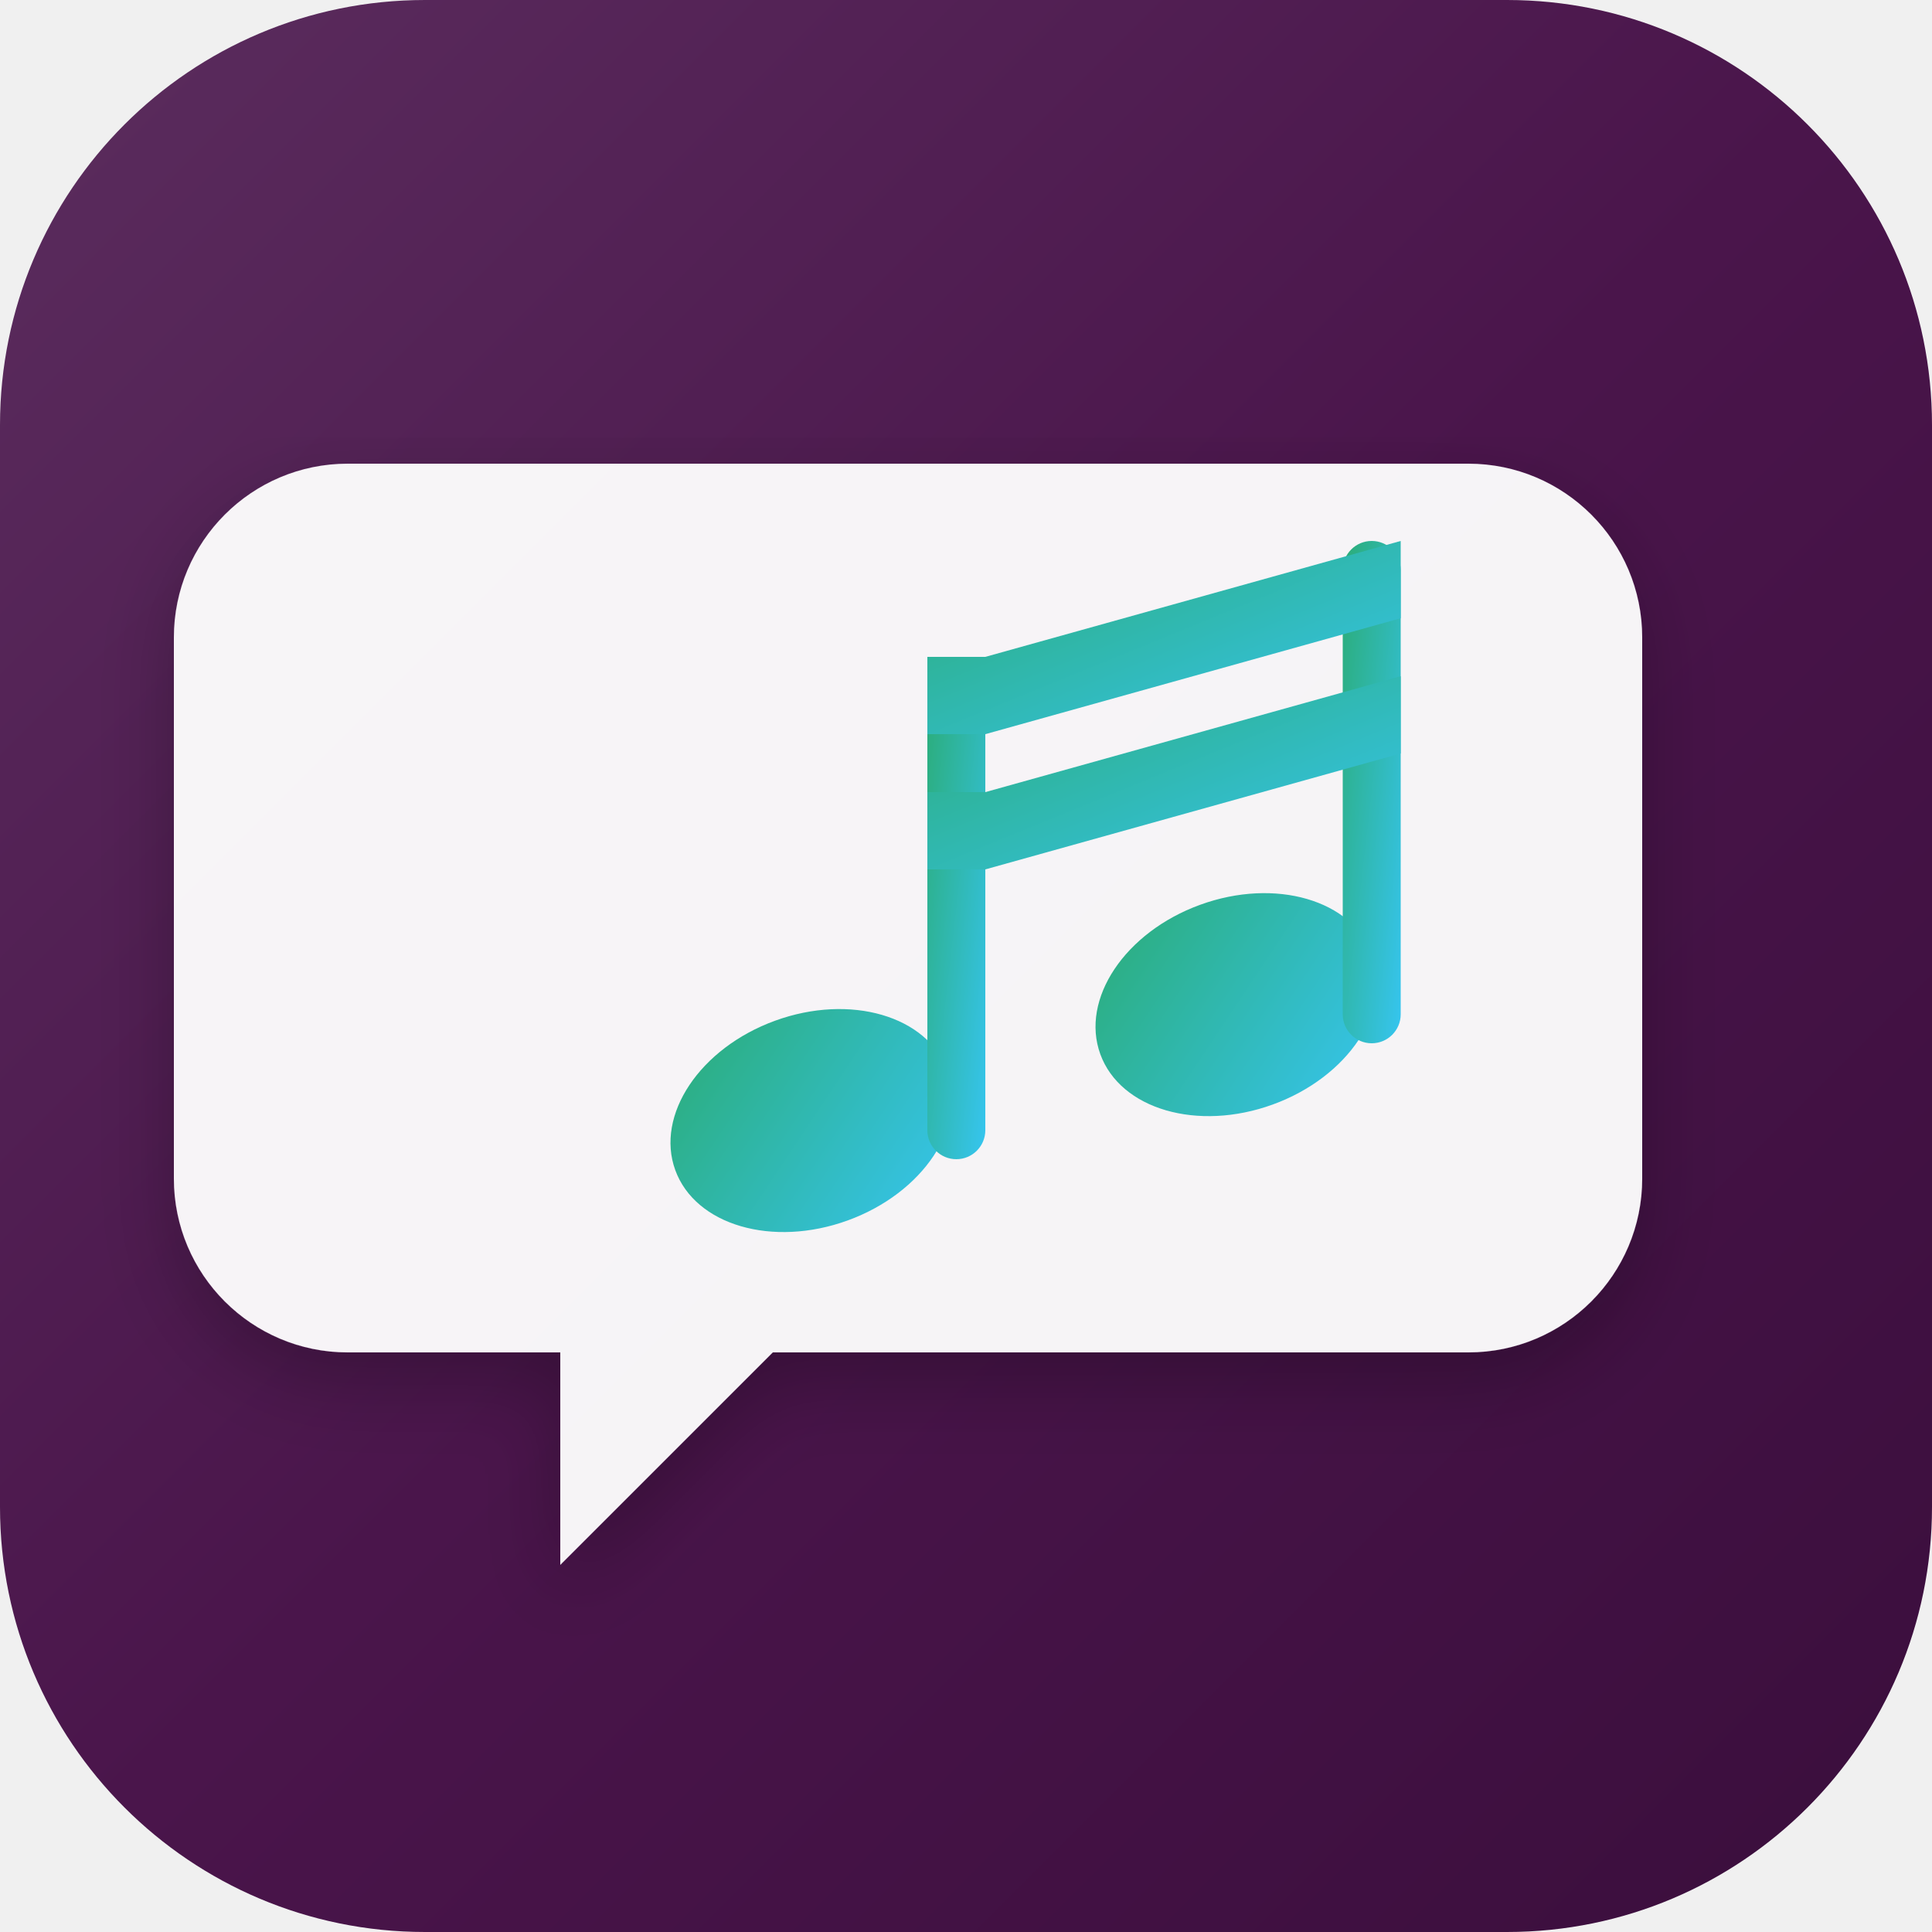
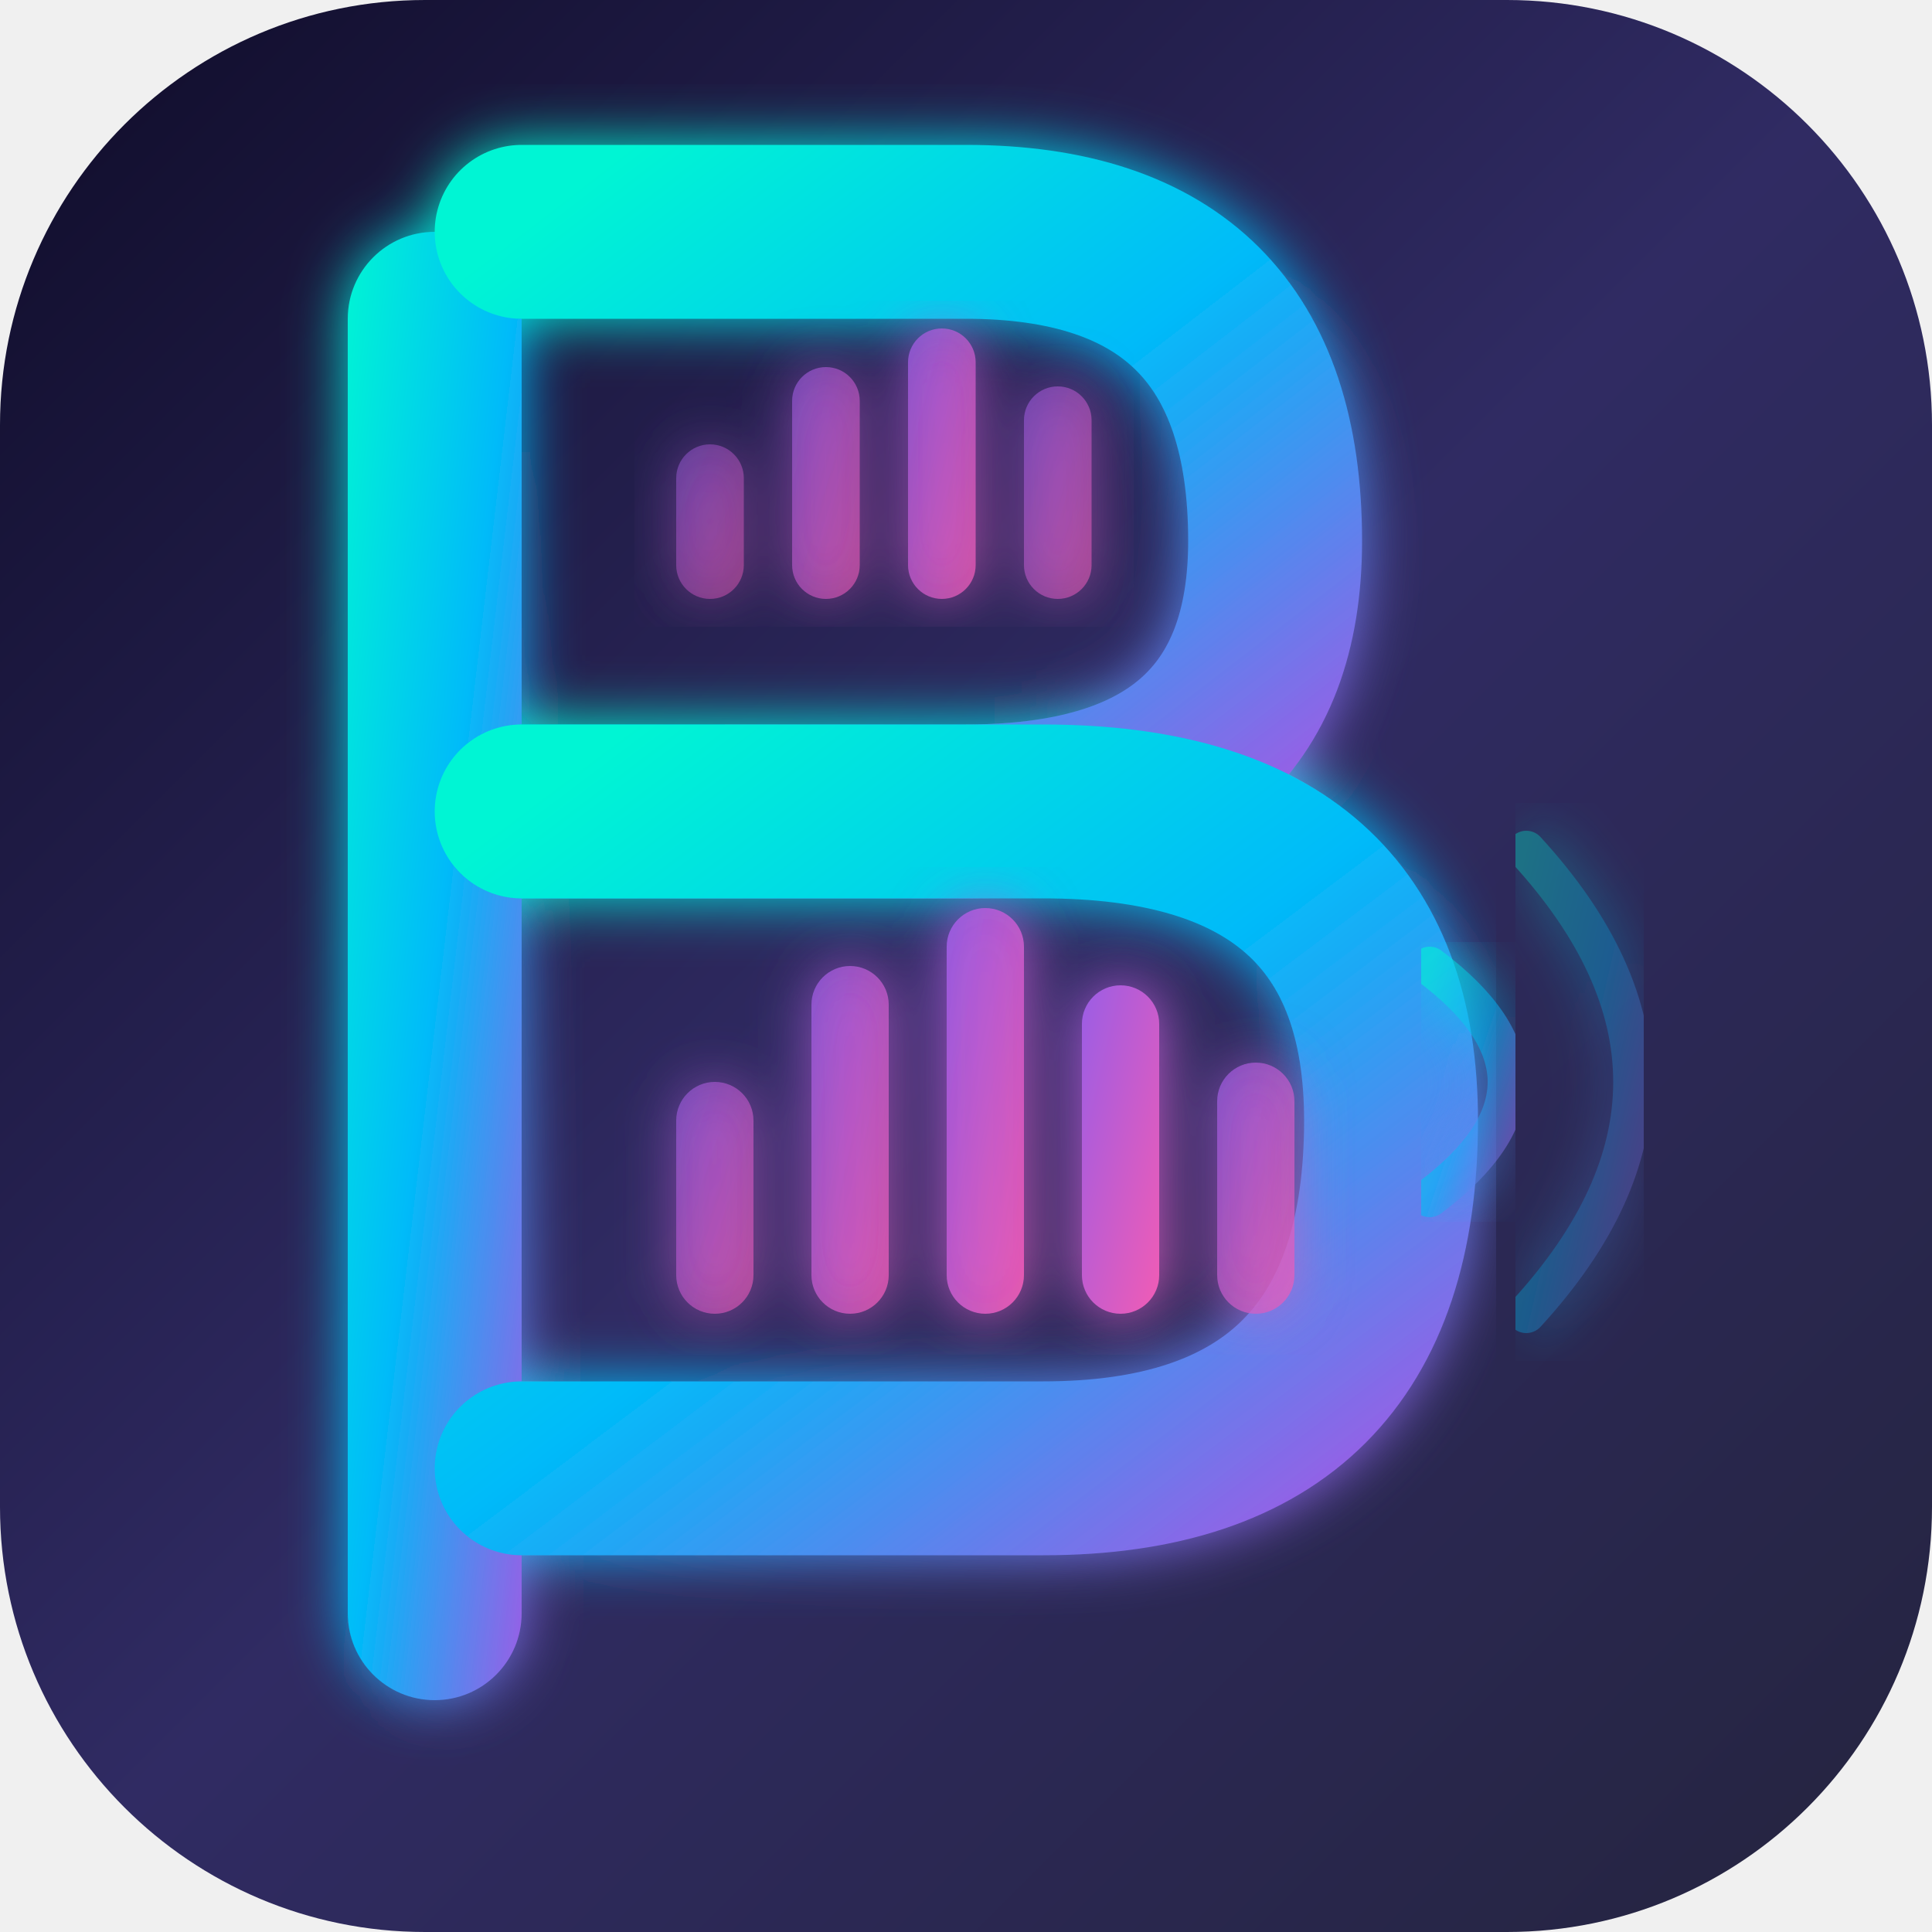
<svg xmlns="http://www.w3.org/2000/svg" viewBox="0 0 100 100">
  <defs>
-     <linearGradient id="bgGrad" x1="0%" y1="0%" x2="100%" y2="100%">
-       <stop offset="0%" style="stop-color:#5B2D5E" />
-       <stop offset="50%" style="stop-color:#4A154B" />
-       <stop offset="100%" style="stop-color:#3A0E3C" />
+     <linearGradient id="bg" x1="0%" y1="0%" x2="100%" y2="100%">
+       <stop offset="0%" stop-color="#0f0c29" />
+       <stop offset="50%" stop-color="#302b63" />
+       <stop offset="100%" stop-color="#24243e" />
    </linearGradient>
-     <linearGradient id="noteGrad" x1="0%" y1="0%" x2="100%" y2="100%">
-       <stop offset="0%" style="stop-color:#2BAC76" />
-       <stop offset="100%" style="stop-color:#36C5F0" />
+     <linearGradient id="glow" x1="0%" y1="0%" x2="100%" y2="100%">
+       <stop offset="0%" stop-color="#00f5d4" />
+       <stop offset="50%" stop-color="#00bbf9" />
+       <stop offset="100%" stop-color="#9b5de5" />
    </linearGradient>
-     <filter id="shadow" x="-5%" y="-5%" width="120%" height="130%">
-       <feDropShadow dx="0" dy="1.5" stdDeviation="2" flood-color="#000" flood-opacity="0.25" />
+     <linearGradient id="pink" x1="0%" y1="0%" x2="100%" y2="100%">
+       <stop offset="0%" stop-color="#9b5de5" />
+       <stop offset="100%" stop-color="#f15bb5" />
+     </linearGradient>
+     <filter id="neon">
+       <feGaussianBlur in="SourceGraphic" stdDeviation="1.5" result="blur" />
+       <feMerge>
+         <feMergeNode in="blur" />
+         <feMergeNode in="SourceGraphic" />
+       </feMerge>
+     </filter>
+     <filter id="softglow">
+       <feGaussianBlur in="SourceGraphic" stdDeviation="3" result="blur" />
+       <feMerge>
+         <feMergeNode in="blur" />
+         <feMergeNode in="SourceGraphic" />
+       </feMerge>
    </filter>
  </defs>
-   <rect width="100" height="100" rx="22" fill="url(#bgGrad)" />
-   <path d="M18 24 h58 a9 9 0 0 1 9 9 v28 a9 9 0 0 1 -9 9 h-36 l-11 11 v-11 h-11 a9 9 0 0 1 -9 -9 v-28 a9 9 0 0 1 9 -9z" fill="white" opacity="0.95" filter="url(#shadow)" />
-   <g transform="translate(35, 31)">
-     <ellipse cx="7" cy="27" rx="7.5" ry="5.5" fill="url(#noteGrad)" transform="rotate(-20, 7, 27)" />
-     <ellipse cx="29" cy="21" rx="7.5" ry="5.5" fill="url(#noteGrad)" transform="rotate(-20, 29, 21)" />
-     <rect x="13" y="3" width="3" height="26" rx="1.5" fill="url(#noteGrad)" />
-     <rect x="34.5" y="-3" width="3" height="26" rx="1.5" fill="url(#noteGrad)" />
-     <polygon points="13,3 16,3 37.5,-3 37.5,1 16,7 13,7" fill="url(#noteGrad)" />
-     <polygon points="13,10 16,10 37.5,4 37.5,8 16,14 13,14" fill="url(#noteGrad)" />
+   <rect width="100" height="100" rx="22" fill="url(#bg)" />
+   <g filter="url(#neon)">
+     <rect x="18" y="12" width="9" height="76" rx="4.5" fill="url(#glow)" />
+     <path d="M27 12 L50 12 Q66 12, 66 28 Q66 42, 50 42 L27 42" fill="none" stroke="url(#glow)" stroke-width="9" stroke-linecap="round" stroke-linejoin="round" />
+     <path d="M27 42 L54 42 Q72 42, 72 58 Q72 76, 54 76 L27 76" fill="none" stroke="url(#glow)" stroke-width="9" stroke-linecap="round" stroke-linejoin="round" />
  </g>
+   <g filter="url(#neon)">
+     <rect x="35" y="56" width="4" height="12" rx="2" fill="url(#pink)" opacity="0.6" />
+     <rect x="42" y="50" width="4" height="18" rx="2" fill="url(#pink)" opacity="0.75" />
+     <rect x="49" y="47" width="4" height="21" rx="2" fill="url(#pink)" opacity="0.9" />
+     <rect x="56" y="51" width="4" height="17" rx="2" fill="url(#pink)" />
+     <rect x="63" y="55" width="4" height="13" rx="2" fill="url(#pink)" opacity="0.7" />
+   </g>
+   <g filter="url(#neon)">
+     <rect x="35" y="23" width="3.5" height="8" rx="1.75" fill="url(#pink)" opacity="0.45" />
+     <rect x="41" y="19" width="3.5" height="12" rx="1.75" fill="url(#pink)" opacity="0.6" />
+     <rect x="47" y="17" width="3.5" height="14" rx="1.75" fill="url(#pink)" opacity="0.75" />
+     <rect x="53" y="20" width="3.5" height="11" rx="1.75" fill="url(#pink)" opacity="0.55" />
+   </g>
+   <path d="M74 50 Q82 56, 74 62" fill="none" stroke="url(#glow)" stroke-width="2" stroke-linecap="round" opacity="0.6" filter="url(#neon)" />
+   <path d="M79 44 Q90 56, 79 68" fill="none" stroke="url(#glow)" stroke-width="2" stroke-linecap="round" opacity="0.35" filter="url(#neon)" />
</svg>
